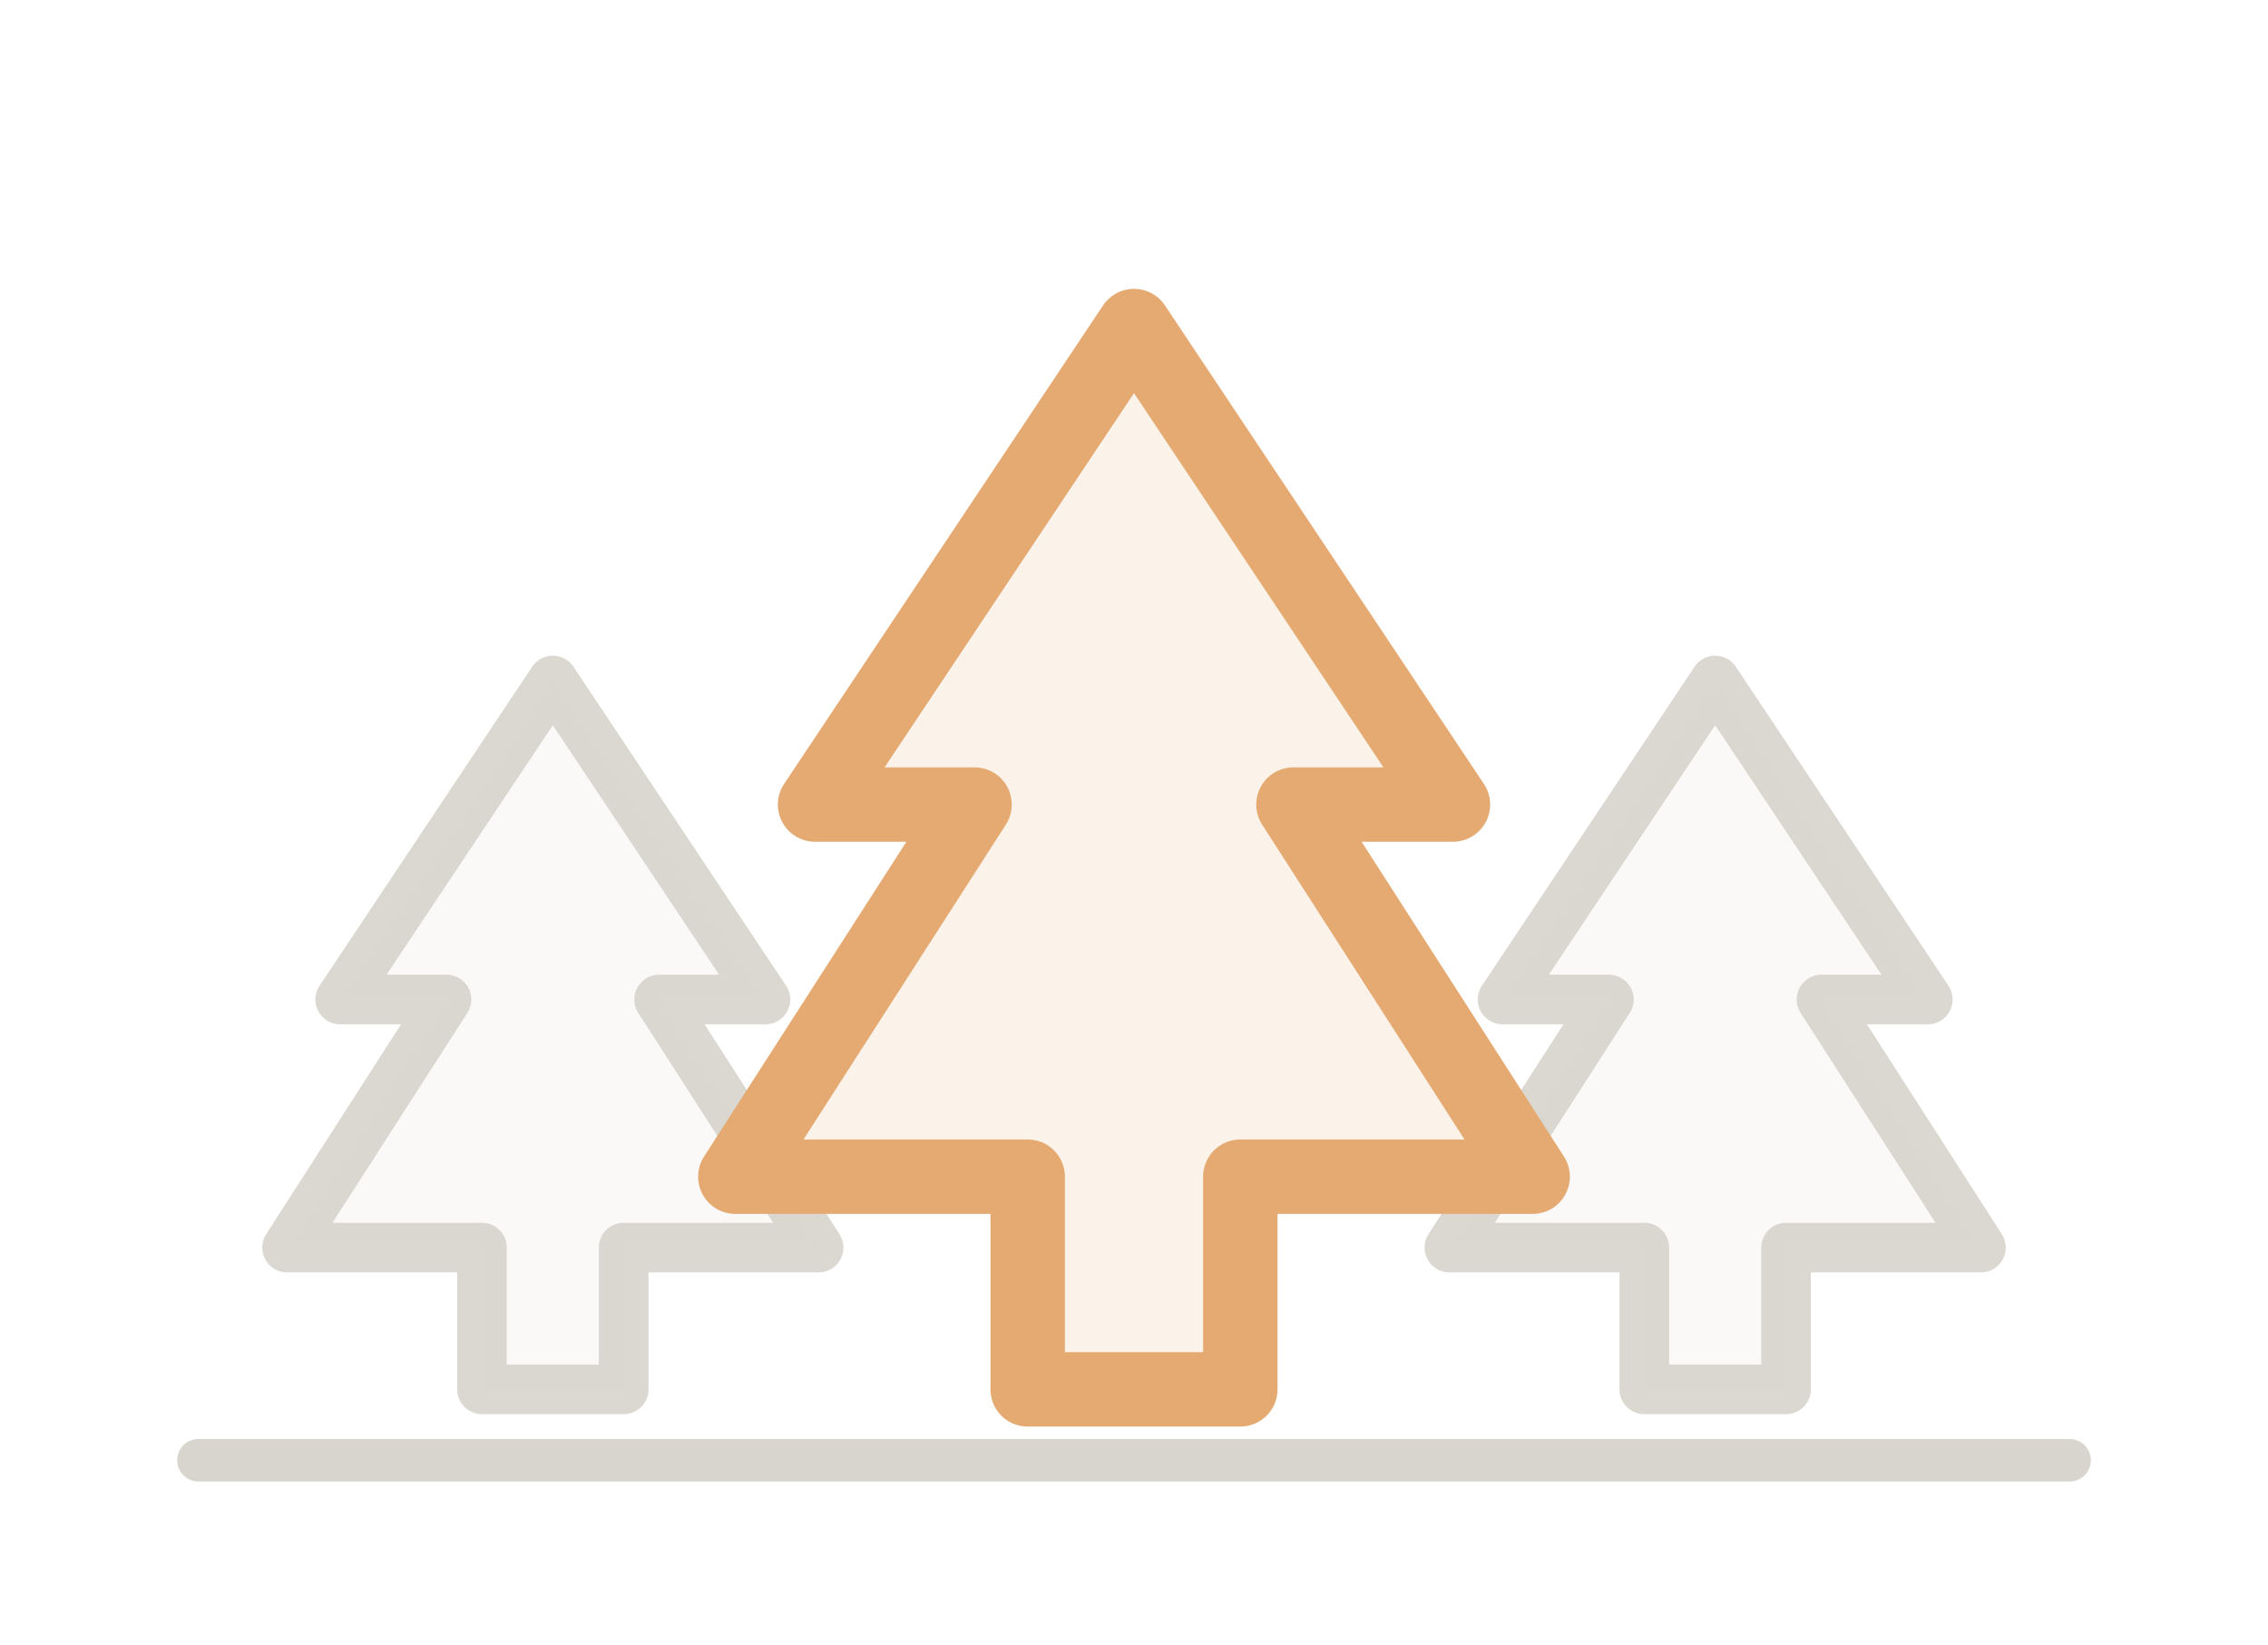
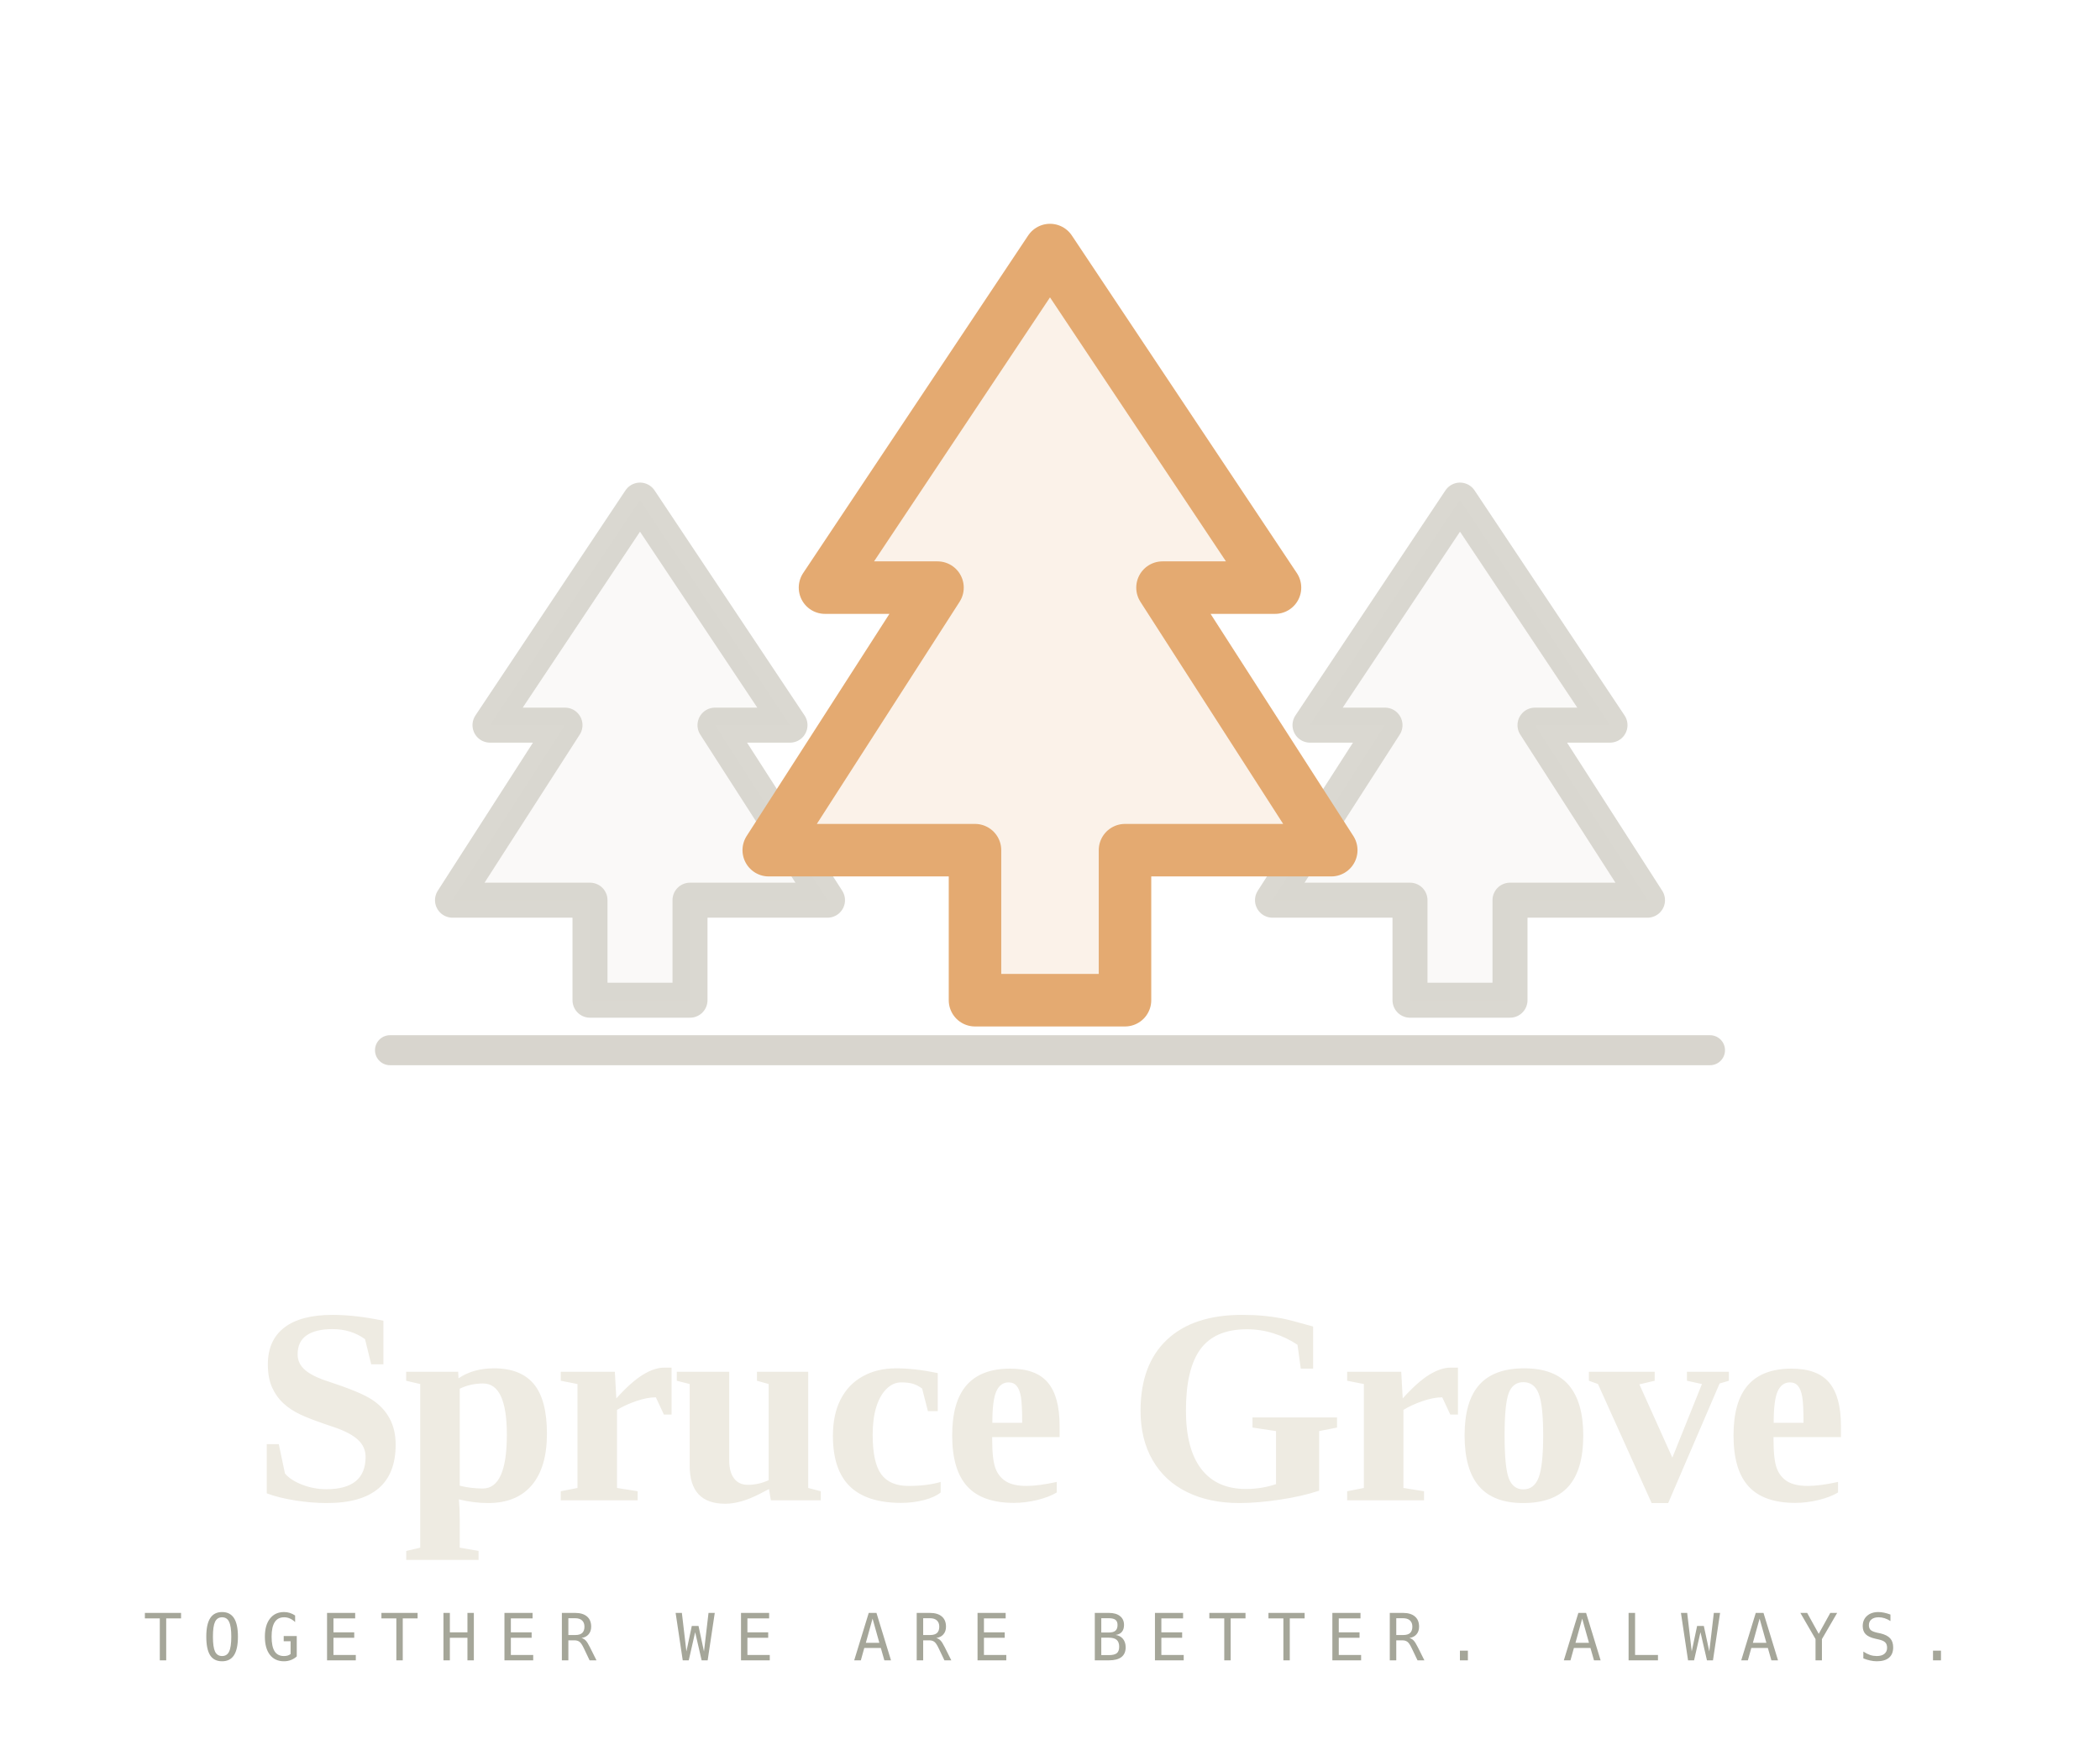
- <svg xmlns="http://www.w3.org/2000/svg" viewBox="0 0 320 232" role="img" aria-label="Spruce Grove mark — three spruces, one ground line, the center tree in gold">
-   <g fill="none" stroke-linejoin="round" stroke-linecap="round">
+ <svg xmlns="http://www.w3.org/2000/svg" viewBox="0 0 420 352" role="img" aria-label="Spruce Grove stacked lockup">
+   <g fill="none" stroke-linejoin="round" stroke-linecap="round" transform="translate(50 4)">
    <path d="M78 96 L48 141 L63 141 L40.5 176 L68 176 L68 196 L88 196 L88 176 L115.5 176 L93 141 L108 141 Z" fill="#D1CEC5" fill-opacity="0.12" stroke="#D1CEC5" stroke-opacity="0.8" stroke-width="7" />
    <path d="M242 96 L212 141 L227 141 L204.5 176 L232 176 L232 196 L252 196 L252 176 L279.5 176 L257 141 L272 141 Z" fill="#D1CEC5" fill-opacity="0.12" stroke="#D1CEC5" stroke-opacity="0.8" stroke-width="7" />
    <path d="M160 46 L115 113.5 L137.5 113.5 L103.75 166 L145 166 L145 196 L175 196 L175 166 L216.25 166 L182.5 113.5 L205 113.5 Z" fill="#E4AA71" fill-opacity="0.16" stroke="#E4AA71" stroke-width="10.5" />
    <path d="M28 206 H292" stroke="#D1CEC5" stroke-opacity="0.85" stroke-width="6" />
  </g>
+   <text x="210" y="300" text-anchor="middle" font-family="Fraunces, Georgia, 'Times New Roman', serif" font-weight="600" font-size="56" letter-spacing="-1" fill="#EEEBE2">Spruce Grove</text>
+   <text x="210" y="332" text-anchor="middle" font-family="'JetBrains Mono', Menlo, monospace" font-weight="500" font-size="13" letter-spacing="4" fill="#A5A699">TOGETHER WE ARE BETTER. ALWAYS.</text>
</svg>
